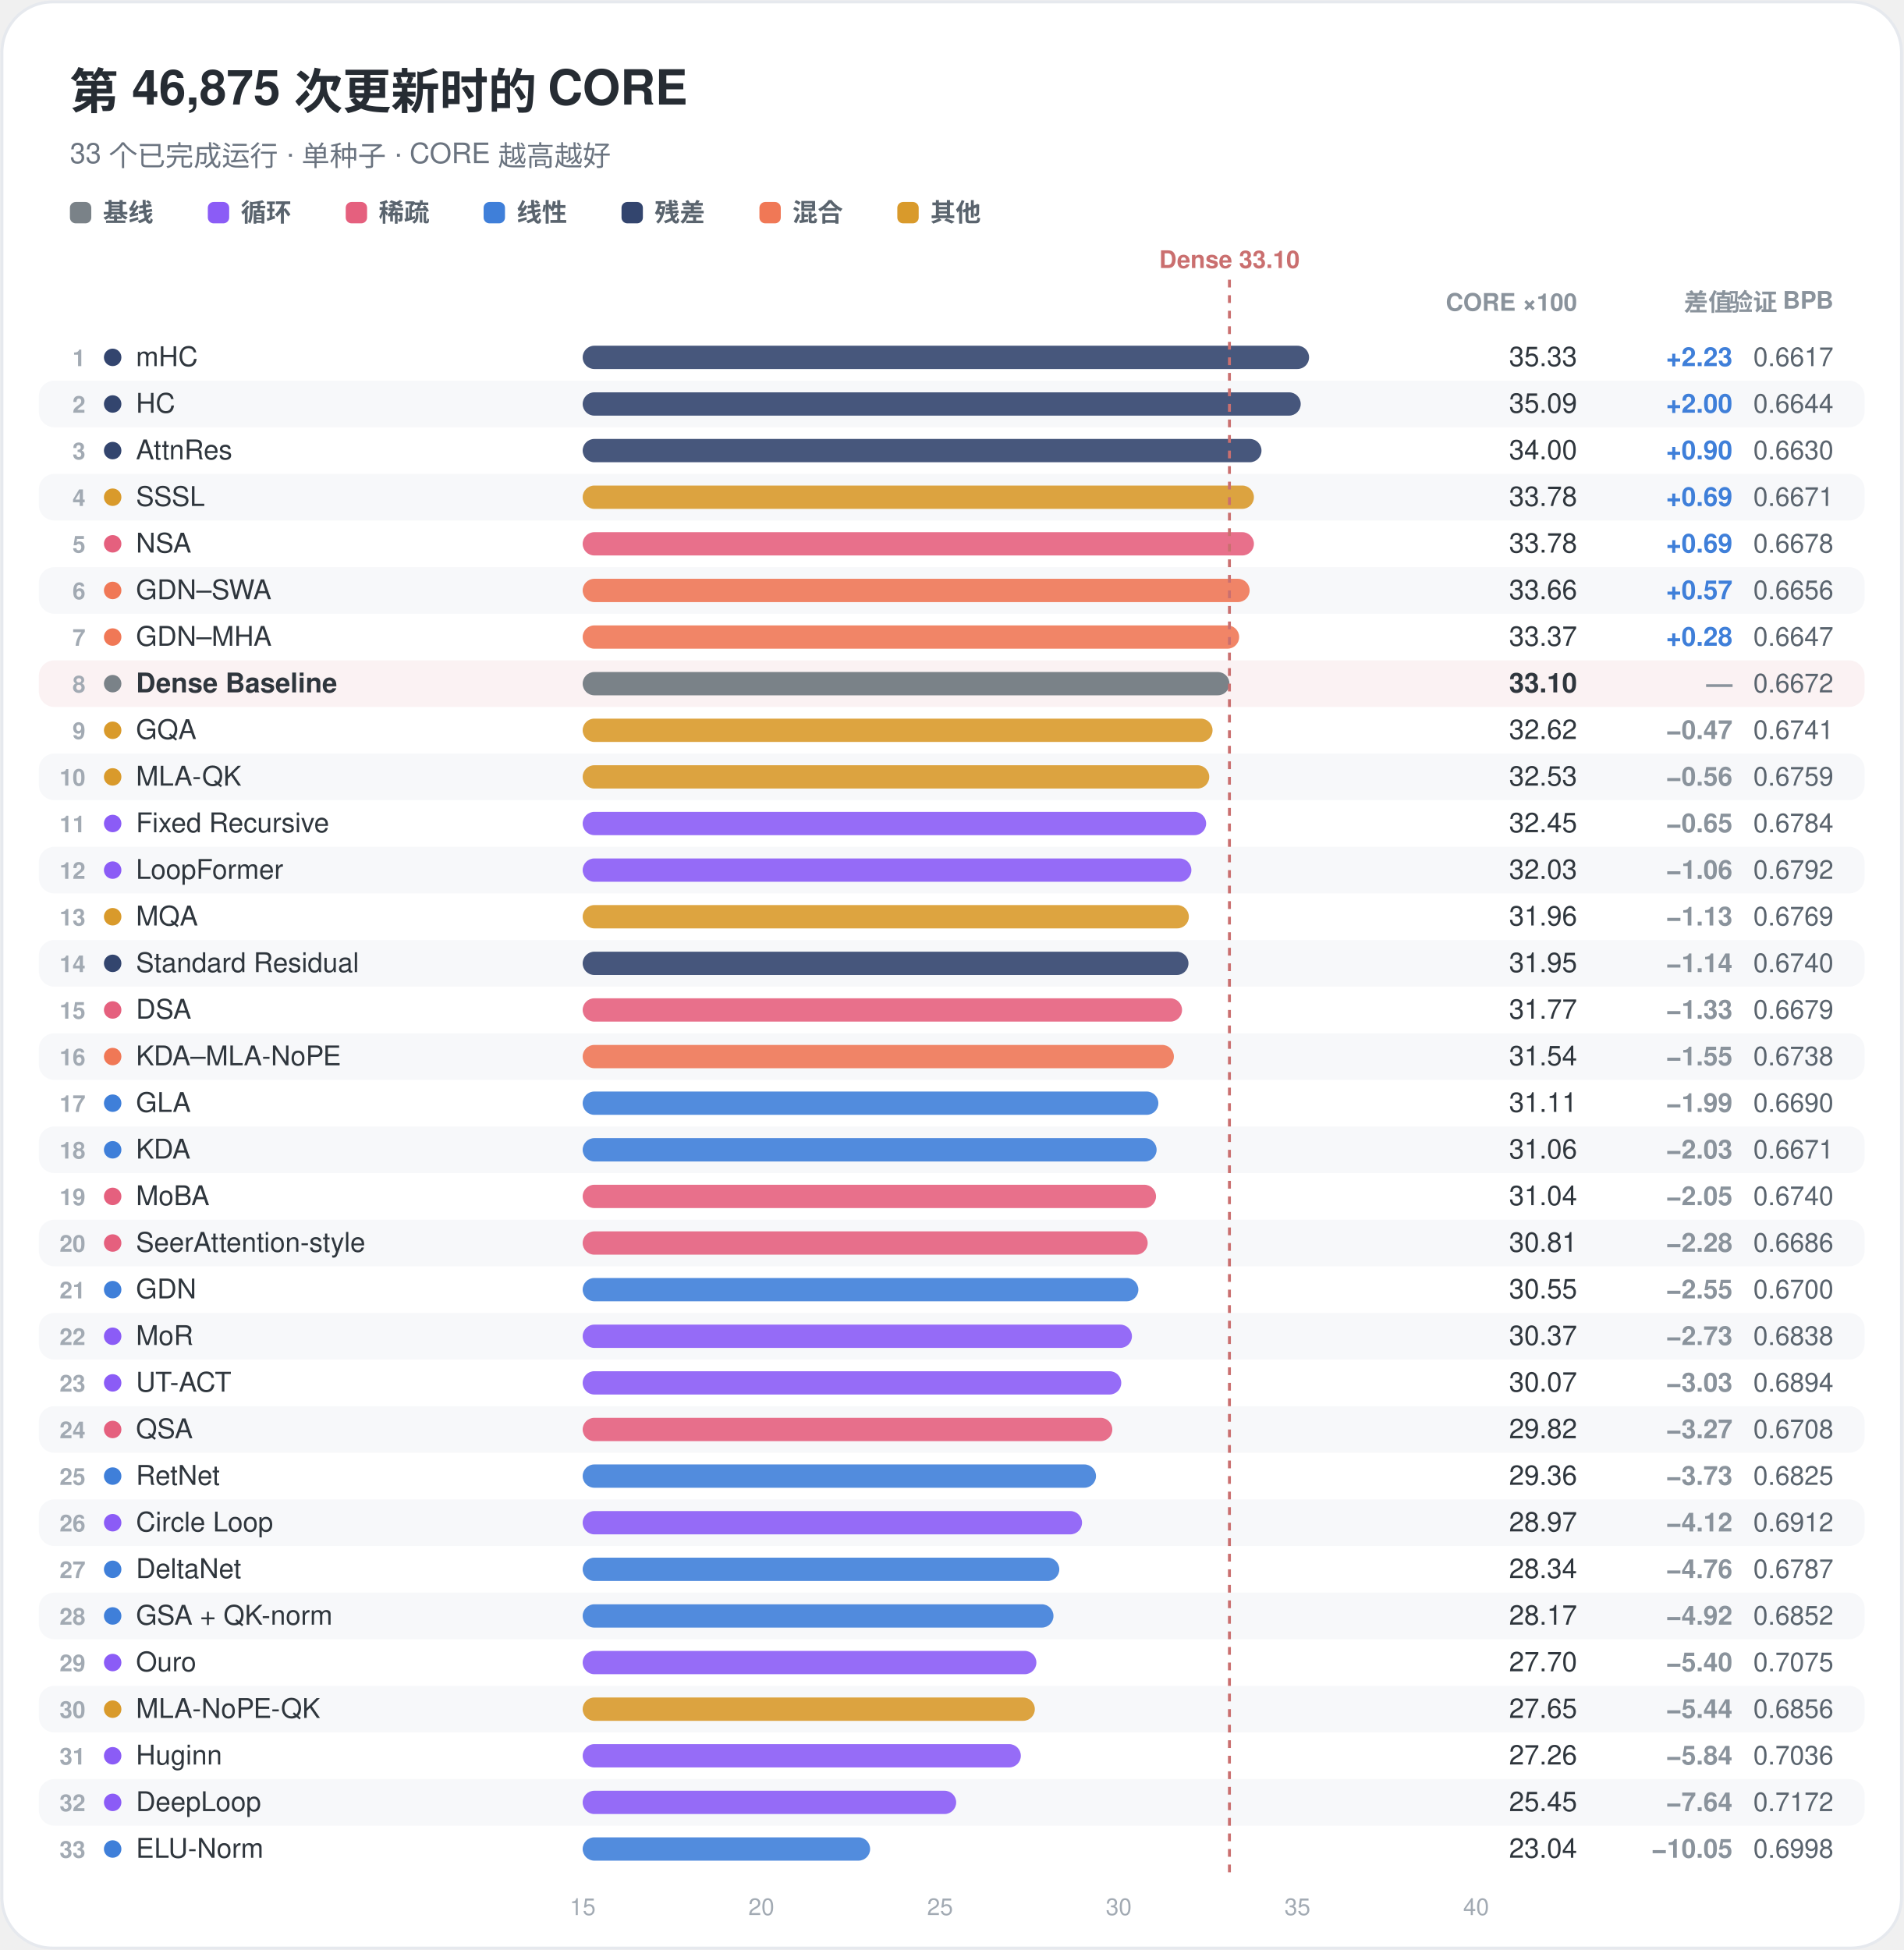
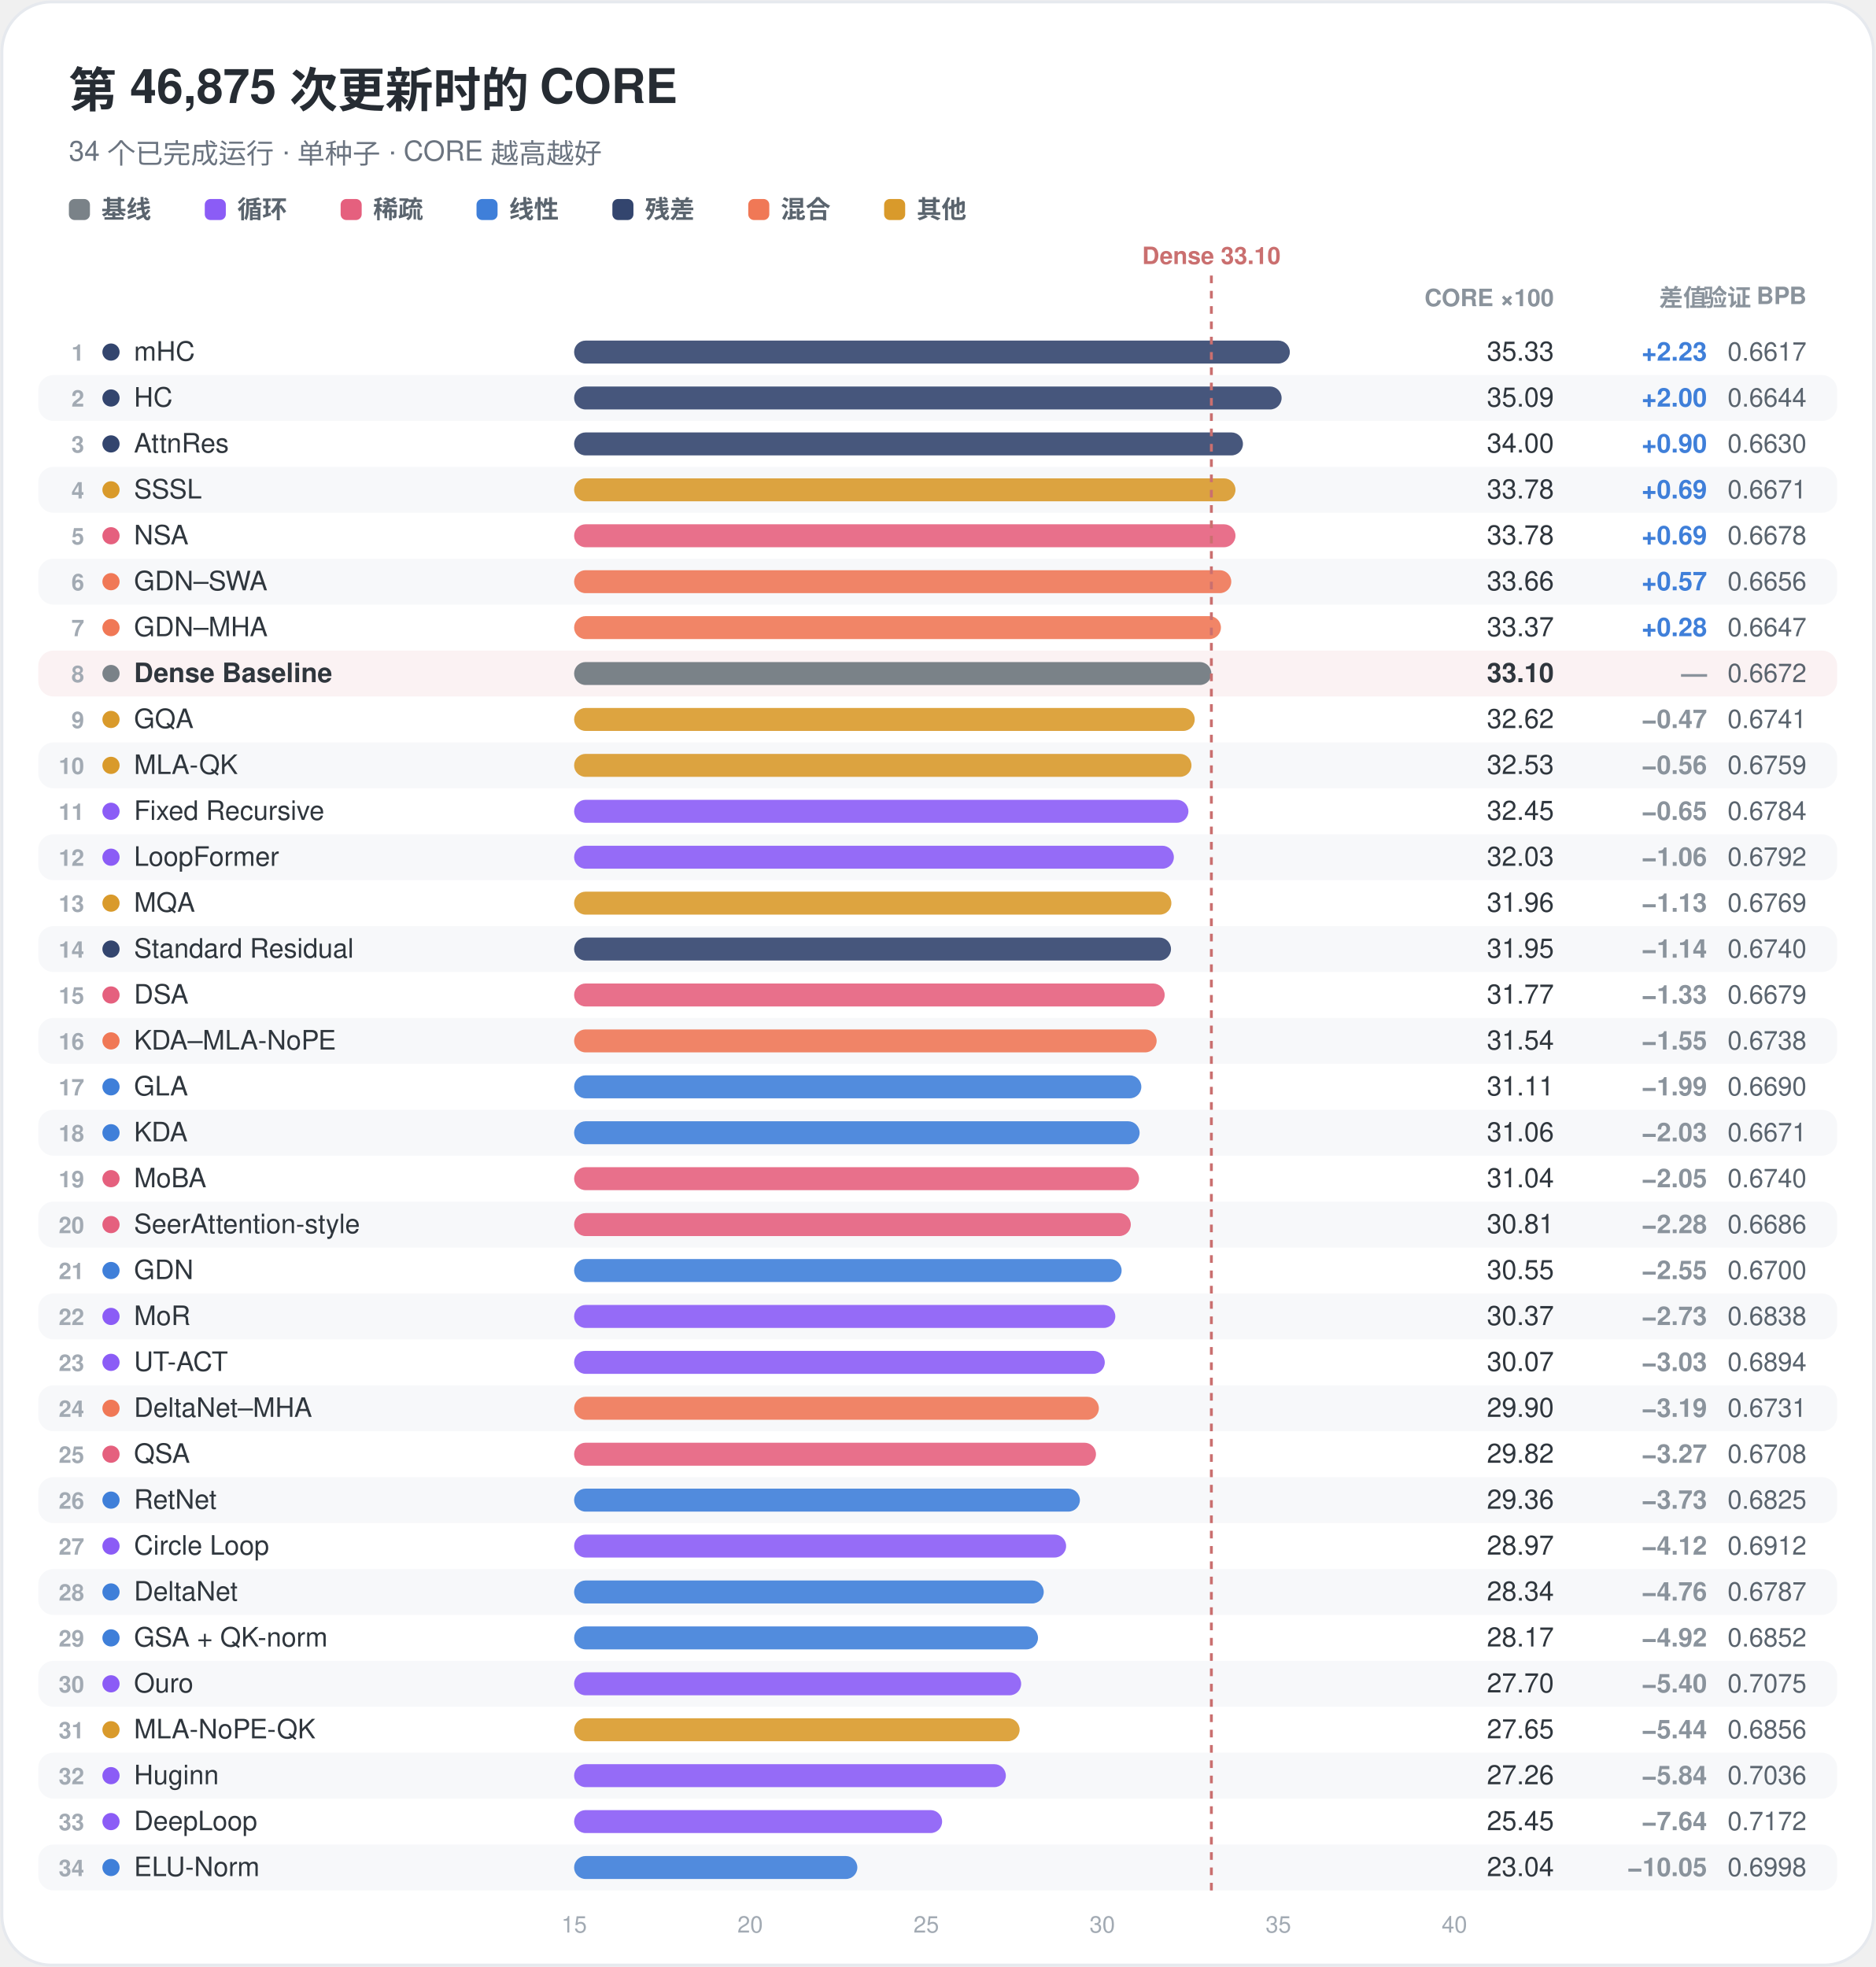
- <svg xmlns="http://www.w3.org/2000/svg" width="980" height="1004" viewBox="0 0 980 1004" font-family="'Avenir Next','Segoe UI',-apple-system,Helvetica,Arial,'PingFang SC','Microsoft YaHei',sans-serif">
-   <rect x="1" y="1" width="978" height="1002" rx="26" fill="#FFFFFF" stroke="#E6E9EE" stroke-width="1.5" />
+ <svg xmlns="http://www.w3.org/2000/svg" width="980" height="1028" viewBox="0 0 980 1028" font-family="'Avenir Next','Segoe UI',-apple-system,Helvetica,Arial,'PingFang SC','Microsoft YaHei',sans-serif">
+   <rect x="1" y="1" width="978" height="1026" rx="26" fill="#FFFFFF" stroke="#E6E9EE" stroke-width="1.5" />
  <text x="36" y="56" font-size="25" font-weight="700" fill="#262C33">第 46,875 次更新时的 CORE</text>
-   <text x="36" y="84" font-size="14.5" fill="#6B7480">33 个已完成运行 · 单种子 · CORE 越高越好</text>
+   <text x="36" y="84" font-size="14.5" fill="#6B7480">34 个已完成运行 · 单种子 · CORE 越高越好</text>
  <rect x="36" y="104" width="11" height="11" rx="3" fill="#7A8288" />
  <text x="53" y="114" font-size="13" font-weight="600" fill="#5A646E">基线</text>
  <rect x="107" y="104" width="11" height="11" rx="3" fill="#8B5CF6" />
  <text x="124" y="114" font-size="13" font-weight="600" fill="#5A646E">循环</text>
  <rect x="178" y="104" width="11" height="11" rx="3" fill="#E5607E" />
  <text x="195" y="114" font-size="13" font-weight="600" fill="#5A646E">稀疏</text>
  <rect x="249" y="104" width="11" height="11" rx="3" fill="#3F7FD9" />
  <text x="266" y="114" font-size="13" font-weight="600" fill="#5A646E">线性</text>
  <rect x="320" y="104" width="11" height="11" rx="3" fill="#33456E" />
  <text x="337" y="114" font-size="13" font-weight="600" fill="#5A646E">残差</text>
  <rect x="391" y="104" width="11" height="11" rx="3" fill="#F07856" />
  <text x="408" y="114" font-size="13" font-weight="600" fill="#5A646E">混合</text>
  <rect x="462" y="104" width="11" height="11" rx="3" fill="#D99A2B" />
  <text x="479" y="114" font-size="13" font-weight="600" fill="#5A646E">其他</text>
  <text x="812" y="160" font-size="12.5" font-weight="700" fill="#8A939C" text-anchor="end">CORE ×100</text>
  <text x="892" y="160" font-size="12.5" font-weight="700" fill="#8A939C" text-anchor="end">差值</text>
  <text x="944" y="160" font-size="12.5" font-weight="700" fill="#8A939C" text-anchor="end">验证 BPB</text>
  <text x="44" y="188.5" font-size="12" font-weight="600" fill="#A2AAB3" text-anchor="end">1</text>
  <circle cx="58" cy="184" r="4.5" fill="#33456E" />
  <text x="70" y="188.5" font-size="14" font-weight="500" fill="#2F363D">mHC</text>
  <rect x="300" y="178" width="374.0" height="12" rx="6" fill="#33456E" opacity="0.9" />
  <text x="812" y="188.5" font-size="14" font-weight="500" fill="#2F363D" text-anchor="end">35.33</text>
  <text x="892" y="188.5" font-size="13.5" font-weight="700" fill="#3F7FD9" text-anchor="end">+2.23</text>
  <text x="944" y="188.5" font-size="13.5" fill="#5A646E" text-anchor="end">0.6617</text>
  <rect x="20" y="196" width="940" height="24" rx="8" fill="#F7F8FA" />
  <text x="44" y="212.5" font-size="12" font-weight="600" fill="#A2AAB3" text-anchor="end">2</text>
  <circle cx="58" cy="208" r="4.5" fill="#33456E" />
  <text x="70" y="212.5" font-size="14" font-weight="500" fill="#2F363D">HC</text>
  <rect x="300" y="202" width="369.7" height="12" rx="6" fill="#33456E" opacity="0.9" />
  <text x="812" y="212.5" font-size="14" font-weight="500" fill="#2F363D" text-anchor="end">35.09</text>
  <text x="892" y="212.5" font-size="13.5" font-weight="700" fill="#3F7FD9" text-anchor="end">+2.00</text>
  <text x="944" y="212.5" font-size="13.5" fill="#5A646E" text-anchor="end">0.6644</text>
  <text x="44" y="236.5" font-size="12" font-weight="600" fill="#A2AAB3" text-anchor="end">3</text>
  <circle cx="58" cy="232" r="4.5" fill="#33456E" />
  <text x="70" y="236.5" font-size="14" font-weight="500" fill="#2F363D">AttnRes</text>
  <rect x="300" y="226" width="349.5" height="12" rx="6" fill="#33456E" opacity="0.9" />
  <text x="812" y="236.5" font-size="14" font-weight="500" fill="#2F363D" text-anchor="end">34.00</text>
  <text x="892" y="236.5" font-size="13.5" font-weight="700" fill="#3F7FD9" text-anchor="end">+0.90</text>
  <text x="944" y="236.5" font-size="13.5" fill="#5A646E" text-anchor="end">0.6630</text>
  <rect x="20" y="244" width="940" height="24" rx="8" fill="#F7F8FA" />
  <text x="44" y="260.5" font-size="12" font-weight="600" fill="#A2AAB3" text-anchor="end">4</text>
  <circle cx="58" cy="256" r="4.5" fill="#D99A2B" />
  <text x="70" y="260.5" font-size="14" font-weight="500" fill="#2F363D">SSSL</text>
  <rect x="300" y="250" width="345.6" height="12" rx="6" fill="#D99A2B" opacity="0.9" />
  <text x="812" y="260.5" font-size="14" font-weight="500" fill="#2F363D" text-anchor="end">33.78</text>
  <text x="892" y="260.5" font-size="13.5" font-weight="700" fill="#3F7FD9" text-anchor="end">+0.69</text>
  <text x="944" y="260.5" font-size="13.5" fill="#5A646E" text-anchor="end">0.6671</text>
  <text x="44" y="284.5" font-size="12" font-weight="600" fill="#A2AAB3" text-anchor="end">5</text>
  <circle cx="58" cy="280" r="4.5" fill="#E5607E" />
  <text x="70" y="284.5" font-size="14" font-weight="500" fill="#2F363D">NSA</text>
  <rect x="300" y="274" width="345.6" height="12" rx="6" fill="#E5607E" opacity="0.9" />
  <text x="812" y="284.5" font-size="14" font-weight="500" fill="#2F363D" text-anchor="end">33.78</text>
  <text x="892" y="284.5" font-size="13.5" font-weight="700" fill="#3F7FD9" text-anchor="end">+0.69</text>
  <text x="944" y="284.5" font-size="13.5" fill="#5A646E" text-anchor="end">0.6678</text>
  <rect x="20" y="292" width="940" height="24" rx="8" fill="#F7F8FA" />
  <text x="44" y="308.5" font-size="12" font-weight="600" fill="#A2AAB3" text-anchor="end">6</text>
  <circle cx="58" cy="304" r="4.5" fill="#F07856" />
  <text x="70" y="308.5" font-size="14" font-weight="500" fill="#2F363D">GDN–SWA</text>
  <rect x="300" y="298" width="343.4" height="12" rx="6" fill="#F07856" opacity="0.9" />
  <text x="812" y="308.5" font-size="14" font-weight="500" fill="#2F363D" text-anchor="end">33.66</text>
  <text x="892" y="308.5" font-size="13.5" font-weight="700" fill="#3F7FD9" text-anchor="end">+0.57</text>
  <text x="944" y="308.5" font-size="13.5" fill="#5A646E" text-anchor="end">0.6656</text>
  <text x="44" y="332.5" font-size="12" font-weight="600" fill="#A2AAB3" text-anchor="end">7</text>
  <circle cx="58" cy="328" r="4.5" fill="#F07856" />
  <text x="70" y="332.5" font-size="14" font-weight="500" fill="#2F363D">GDN–MHA</text>
  <rect x="300" y="322" width="338.0" height="12" rx="6" fill="#F07856" opacity="0.9" />
  <text x="812" y="332.5" font-size="14" font-weight="500" fill="#2F363D" text-anchor="end">33.37</text>
  <text x="892" y="332.5" font-size="13.5" font-weight="700" fill="#3F7FD9" text-anchor="end">+0.28</text>
  <text x="944" y="332.5" font-size="13.5" fill="#5A646E" text-anchor="end">0.6647</text>
  <rect x="20" y="340" width="940" height="24" rx="8" fill="#FBF2F3" />
  <text x="44" y="356.5" font-size="12" font-weight="600" fill="#A2AAB3" text-anchor="end">8</text>
  <circle cx="58" cy="352" r="4.5" fill="#7A8288" />
  <text x="70" y="356.5" font-size="14" font-weight="700" fill="#2F363D">Dense Baseline</text>
  <rect x="300" y="346" width="333.0" height="12" rx="6" fill="#7A8288" opacity="1" />
  <text x="812" y="356.5" font-size="14" font-weight="700" fill="#2F363D" text-anchor="end">33.10</text>
  <text x="892" y="356.5" font-size="13.5" font-weight="700" fill="#8A939C" text-anchor="end">—</text>
  <text x="944" y="356.5" font-size="13.5" fill="#5A646E" text-anchor="end">0.6672</text>
  <text x="44" y="380.5" font-size="12" font-weight="600" fill="#A2AAB3" text-anchor="end">9</text>
  <circle cx="58" cy="376" r="4.5" fill="#D99A2B" />
  <text x="70" y="380.5" font-size="14" font-weight="500" fill="#2F363D">GQA</text>
  <rect x="300" y="370" width="324.3" height="12" rx="6" fill="#D99A2B" opacity="0.9" />
  <text x="812" y="380.5" font-size="14" font-weight="500" fill="#2F363D" text-anchor="end">32.62</text>
  <text x="892" y="380.5" font-size="13.5" font-weight="700" fill="#8A939C" text-anchor="end">−0.47</text>
  <text x="944" y="380.5" font-size="13.5" fill="#5A646E" text-anchor="end">0.6741</text>
  <rect x="20" y="388" width="940" height="24" rx="8" fill="#F7F8FA" />
  <text x="44" y="404.5" font-size="12" font-weight="600" fill="#A2AAB3" text-anchor="end">10</text>
  <circle cx="58" cy="400" r="4.5" fill="#D99A2B" />
  <text x="70" y="404.5" font-size="14" font-weight="500" fill="#2F363D">MLA-QK</text>
  <rect x="300" y="394" width="322.6" height="12" rx="6" fill="#D99A2B" opacity="0.9" />
  <text x="812" y="404.5" font-size="14" font-weight="500" fill="#2F363D" text-anchor="end">32.53</text>
  <text x="892" y="404.5" font-size="13.5" font-weight="700" fill="#8A939C" text-anchor="end">−0.56</text>
  <text x="944" y="404.5" font-size="13.5" fill="#5A646E" text-anchor="end">0.6759</text>
  <text x="44" y="428.5" font-size="12" font-weight="600" fill="#A2AAB3" text-anchor="end">11</text>
  <circle cx="58" cy="424" r="4.5" fill="#8B5CF6" />
  <text x="70" y="428.5" font-size="14" font-weight="500" fill="#2F363D">Fixed Recursive</text>
  <rect x="300" y="418" width="321.0" height="12" rx="6" fill="#8B5CF6" opacity="0.9" />
  <text x="812" y="428.5" font-size="14" font-weight="500" fill="#2F363D" text-anchor="end">32.45</text>
  <text x="892" y="428.5" font-size="13.5" font-weight="700" fill="#8A939C" text-anchor="end">−0.65</text>
  <text x="944" y="428.5" font-size="13.5" fill="#5A646E" text-anchor="end">0.6784</text>
  <rect x="20" y="436" width="940" height="24" rx="8" fill="#F7F8FA" />
  <text x="44" y="452.5" font-size="12" font-weight="600" fill="#A2AAB3" text-anchor="end">12</text>
  <circle cx="58" cy="448" r="4.5" fill="#8B5CF6" />
  <text x="70" y="452.5" font-size="14" font-weight="500" fill="#2F363D">LoopFormer</text>
  <rect x="300" y="442" width="313.4" height="12" rx="6" fill="#8B5CF6" opacity="0.9" />
  <text x="812" y="452.5" font-size="14" font-weight="500" fill="#2F363D" text-anchor="end">32.03</text>
  <text x="892" y="452.5" font-size="13.5" font-weight="700" fill="#8A939C" text-anchor="end">−1.06</text>
  <text x="944" y="452.5" font-size="13.5" fill="#5A646E" text-anchor="end">0.6792</text>
  <text x="44" y="476.5" font-size="12" font-weight="600" fill="#A2AAB3" text-anchor="end">13</text>
  <circle cx="58" cy="472" r="4.5" fill="#D99A2B" />
  <text x="70" y="476.5" font-size="14" font-weight="500" fill="#2F363D">MQA</text>
  <rect x="300" y="466" width="312.1" height="12" rx="6" fill="#D99A2B" opacity="0.9" />
  <text x="812" y="476.5" font-size="14" font-weight="500" fill="#2F363D" text-anchor="end">31.96</text>
  <text x="892" y="476.5" font-size="13.5" font-weight="700" fill="#8A939C" text-anchor="end">−1.13</text>
  <text x="944" y="476.5" font-size="13.5" fill="#5A646E" text-anchor="end">0.6769</text>
  <rect x="20" y="484" width="940" height="24" rx="8" fill="#F7F8FA" />
  <text x="44" y="500.5" font-size="12" font-weight="600" fill="#A2AAB3" text-anchor="end">14</text>
  <circle cx="58" cy="496" r="4.5" fill="#33456E" />
  <text x="70" y="500.5" font-size="14" font-weight="500" fill="#2F363D">Standard Residual</text>
  <rect x="300" y="490" width="311.9" height="12" rx="6" fill="#33456E" opacity="0.9" />
  <text x="812" y="500.5" font-size="14" font-weight="500" fill="#2F363D" text-anchor="end">31.95</text>
  <text x="892" y="500.5" font-size="13.5" font-weight="700" fill="#8A939C" text-anchor="end">−1.14</text>
  <text x="944" y="500.5" font-size="13.5" fill="#5A646E" text-anchor="end">0.6740</text>
  <text x="44" y="524.5" font-size="12" font-weight="600" fill="#A2AAB3" text-anchor="end">15</text>
  <circle cx="58" cy="520" r="4.5" fill="#E5607E" />
  <text x="70" y="524.5" font-size="14" font-weight="500" fill="#2F363D">DSA</text>
  <rect x="300" y="514" width="308.6" height="12" rx="6" fill="#E5607E" opacity="0.9" />
  <text x="812" y="524.5" font-size="14" font-weight="500" fill="#2F363D" text-anchor="end">31.77</text>
  <text x="892" y="524.5" font-size="13.5" font-weight="700" fill="#8A939C" text-anchor="end">−1.33</text>
  <text x="944" y="524.5" font-size="13.5" fill="#5A646E" text-anchor="end">0.6679</text>
  <rect x="20" y="532" width="940" height="24" rx="8" fill="#F7F8FA" />
  <text x="44" y="548.5" font-size="12" font-weight="600" fill="#A2AAB3" text-anchor="end">16</text>
  <circle cx="58" cy="544" r="4.5" fill="#F07856" />
  <text x="70" y="548.5" font-size="14" font-weight="500" fill="#2F363D">KDA–MLA-NoPE</text>
  <rect x="300" y="538" width="304.4" height="12" rx="6" fill="#F07856" opacity="0.9" />
  <text x="812" y="548.5" font-size="14" font-weight="500" fill="#2F363D" text-anchor="end">31.54</text>
  <text x="892" y="548.5" font-size="13.5" font-weight="700" fill="#8A939C" text-anchor="end">−1.55</text>
  <text x="944" y="548.5" font-size="13.5" fill="#5A646E" text-anchor="end">0.6738</text>
  <text x="44" y="572.5" font-size="12" font-weight="600" fill="#A2AAB3" text-anchor="end">17</text>
  <circle cx="58" cy="568" r="4.5" fill="#3F7FD9" />
  <text x="70" y="572.5" font-size="14" font-weight="500" fill="#2F363D">GLA</text>
  <rect x="300" y="562" width="296.4" height="12" rx="6" fill="#3F7FD9" opacity="0.9" />
  <text x="812" y="572.5" font-size="14" font-weight="500" fill="#2F363D" text-anchor="end">31.11</text>
  <text x="892" y="572.5" font-size="13.5" font-weight="700" fill="#8A939C" text-anchor="end">−1.99</text>
  <text x="944" y="572.5" font-size="13.5" fill="#5A646E" text-anchor="end">0.6690</text>
  <rect x="20" y="580" width="940" height="24" rx="8" fill="#F7F8FA" />
  <text x="44" y="596.5" font-size="12" font-weight="600" fill="#A2AAB3" text-anchor="end">18</text>
  <circle cx="58" cy="592" r="4.5" fill="#3F7FD9" />
  <text x="70" y="596.5" font-size="14" font-weight="500" fill="#2F363D">KDA</text>
  <rect x="300" y="586" width="295.5" height="12" rx="6" fill="#3F7FD9" opacity="0.9" />
  <text x="812" y="596.5" font-size="14" font-weight="500" fill="#2F363D" text-anchor="end">31.06</text>
  <text x="892" y="596.5" font-size="13.5" font-weight="700" fill="#8A939C" text-anchor="end">−2.03</text>
  <text x="944" y="596.5" font-size="13.5" fill="#5A646E" text-anchor="end">0.6671</text>
  <text x="44" y="620.5" font-size="12" font-weight="600" fill="#A2AAB3" text-anchor="end">19</text>
  <circle cx="58" cy="616" r="4.5" fill="#E5607E" />
  <text x="70" y="620.5" font-size="14" font-weight="500" fill="#2F363D">MoBA</text>
  <rect x="300" y="610" width="295.2" height="12" rx="6" fill="#E5607E" opacity="0.9" />
  <text x="812" y="620.5" font-size="14" font-weight="500" fill="#2F363D" text-anchor="end">31.04</text>
  <text x="892" y="620.5" font-size="13.5" font-weight="700" fill="#8A939C" text-anchor="end">−2.05</text>
  <text x="944" y="620.5" font-size="13.5" fill="#5A646E" text-anchor="end">0.6740</text>
  <rect x="20" y="628" width="940" height="24" rx="8" fill="#F7F8FA" />
  <text x="44" y="644.5" font-size="12" font-weight="600" fill="#A2AAB3" text-anchor="end">20</text>
  <circle cx="58" cy="640" r="4.5" fill="#E5607E" />
  <text x="70" y="644.5" font-size="14" font-weight="500" fill="#2F363D">SeerAttention-style</text>
  <rect x="300" y="634" width="290.9" height="12" rx="6" fill="#E5607E" opacity="0.9" />
  <text x="812" y="644.5" font-size="14" font-weight="500" fill="#2F363D" text-anchor="end">30.81</text>
  <text x="892" y="644.5" font-size="13.5" font-weight="700" fill="#8A939C" text-anchor="end">−2.28</text>
  <text x="944" y="644.5" font-size="13.5" fill="#5A646E" text-anchor="end">0.6686</text>
  <text x="44" y="668.5" font-size="12" font-weight="600" fill="#A2AAB3" text-anchor="end">21</text>
  <circle cx="58" cy="664" r="4.5" fill="#3F7FD9" />
  <text x="70" y="668.5" font-size="14" font-weight="500" fill="#2F363D">GDN</text>
  <rect x="300" y="658" width="286.1" height="12" rx="6" fill="#3F7FD9" opacity="0.9" />
  <text x="812" y="668.5" font-size="14" font-weight="500" fill="#2F363D" text-anchor="end">30.55</text>
  <text x="892" y="668.5" font-size="13.5" font-weight="700" fill="#8A939C" text-anchor="end">−2.55</text>
  <text x="944" y="668.5" font-size="13.5" fill="#5A646E" text-anchor="end">0.6700</text>
  <rect x="20" y="676" width="940" height="24" rx="8" fill="#F7F8FA" />
  <text x="44" y="692.5" font-size="12" font-weight="600" fill="#A2AAB3" text-anchor="end">22</text>
  <circle cx="58" cy="688" r="4.5" fill="#8B5CF6" />
  <text x="70" y="692.5" font-size="14" font-weight="500" fill="#2F363D">MoR</text>
  <rect x="300" y="682" width="282.8" height="12" rx="6" fill="#8B5CF6" opacity="0.9" />
  <text x="812" y="692.5" font-size="14" font-weight="500" fill="#2F363D" text-anchor="end">30.37</text>
  <text x="892" y="692.5" font-size="13.5" font-weight="700" fill="#8A939C" text-anchor="end">−2.73</text>
  <text x="944" y="692.5" font-size="13.5" fill="#5A646E" text-anchor="end">0.6838</text>
  <text x="44" y="716.5" font-size="12" font-weight="600" fill="#A2AAB3" text-anchor="end">23</text>
  <circle cx="58" cy="712" r="4.5" fill="#8B5CF6" />
  <text x="70" y="716.5" font-size="14" font-weight="500" fill="#2F363D">UT-ACT</text>
  <rect x="300" y="706" width="277.3" height="12" rx="6" fill="#8B5CF6" opacity="0.9" />
  <text x="812" y="716.5" font-size="14" font-weight="500" fill="#2F363D" text-anchor="end">30.07</text>
  <text x="892" y="716.5" font-size="13.5" font-weight="700" fill="#8A939C" text-anchor="end">−3.03</text>
  <text x="944" y="716.5" font-size="13.5" fill="#5A646E" text-anchor="end">0.6894</text>
  <rect x="20" y="724" width="940" height="24" rx="8" fill="#F7F8FA" />
  <text x="44" y="740.5" font-size="12" font-weight="600" fill="#A2AAB3" text-anchor="end">24</text>
-   <circle cx="58" cy="736" r="4.5" fill="#E5607E" />
-   <text x="70" y="740.5" font-size="14" font-weight="500" fill="#2F363D">QSA</text>
-   <rect x="300" y="730" width="272.7" height="12" rx="6" fill="#E5607E" opacity="0.9" />
-   <text x="812" y="740.5" font-size="14" font-weight="500" fill="#2F363D" text-anchor="end">29.82</text>
-   <text x="892" y="740.5" font-size="13.5" font-weight="700" fill="#8A939C" text-anchor="end">−3.27</text>
-   <text x="944" y="740.5" font-size="13.5" fill="#5A646E" text-anchor="end">0.6708</text>
+   <circle cx="58" cy="736" r="4.5" fill="#F07856" />
+   <text x="70" y="740.5" font-size="14" font-weight="500" fill="#2F363D">DeltaNet–MHA</text>
+   <rect x="300" y="730" width="274.2" height="12" rx="6" fill="#F07856" opacity="0.9" />
+   <text x="812" y="740.5" font-size="14" font-weight="500" fill="#2F363D" text-anchor="end">29.90</text>
+   <text x="892" y="740.5" font-size="13.5" font-weight="700" fill="#8A939C" text-anchor="end">−3.19</text>
+   <text x="944" y="740.5" font-size="13.5" fill="#5A646E" text-anchor="end">0.6731</text>
  <text x="44" y="764.5" font-size="12" font-weight="600" fill="#A2AAB3" text-anchor="end">25</text>
-   <circle cx="58" cy="760" r="4.5" fill="#3F7FD9" />
-   <text x="70" y="764.5" font-size="14" font-weight="500" fill="#2F363D">RetNet</text>
-   <rect x="300" y="754" width="264.3" height="12" rx="6" fill="#3F7FD9" opacity="0.9" />
-   <text x="812" y="764.5" font-size="14" font-weight="500" fill="#2F363D" text-anchor="end">29.36</text>
-   <text x="892" y="764.5" font-size="13.5" font-weight="700" fill="#8A939C" text-anchor="end">−3.73</text>
-   <text x="944" y="764.5" font-size="13.5" fill="#5A646E" text-anchor="end">0.6825</text>
+   <circle cx="58" cy="760" r="4.5" fill="#E5607E" />
+   <text x="70" y="764.5" font-size="14" font-weight="500" fill="#2F363D">QSA</text>
+   <rect x="300" y="754" width="272.7" height="12" rx="6" fill="#E5607E" opacity="0.9" />
+   <text x="812" y="764.5" font-size="14" font-weight="500" fill="#2F363D" text-anchor="end">29.82</text>
+   <text x="892" y="764.5" font-size="13.5" font-weight="700" fill="#8A939C" text-anchor="end">−3.27</text>
+   <text x="944" y="764.5" font-size="13.5" fill="#5A646E" text-anchor="end">0.6708</text>
  <rect x="20" y="772" width="940" height="24" rx="8" fill="#F7F8FA" />
  <text x="44" y="788.5" font-size="12" font-weight="600" fill="#A2AAB3" text-anchor="end">26</text>
-   <circle cx="58" cy="784" r="4.5" fill="#8B5CF6" />
-   <text x="70" y="788.5" font-size="14" font-weight="500" fill="#2F363D">Circle Loop</text>
-   <rect x="300" y="778" width="257.1" height="12" rx="6" fill="#8B5CF6" opacity="0.9" />
-   <text x="812" y="788.5" font-size="14" font-weight="500" fill="#2F363D" text-anchor="end">28.97</text>
-   <text x="892" y="788.5" font-size="13.5" font-weight="700" fill="#8A939C" text-anchor="end">−4.12</text>
-   <text x="944" y="788.5" font-size="13.5" fill="#5A646E" text-anchor="end">0.6912</text>
+   <circle cx="58" cy="784" r="4.5" fill="#3F7FD9" />
+   <text x="70" y="788.5" font-size="14" font-weight="500" fill="#2F363D">RetNet</text>
+   <rect x="300" y="778" width="264.3" height="12" rx="6" fill="#3F7FD9" opacity="0.9" />
+   <text x="812" y="788.5" font-size="14" font-weight="500" fill="#2F363D" text-anchor="end">29.36</text>
+   <text x="892" y="788.5" font-size="13.5" font-weight="700" fill="#8A939C" text-anchor="end">−3.73</text>
+   <text x="944" y="788.5" font-size="13.5" fill="#5A646E" text-anchor="end">0.6825</text>
  <text x="44" y="812.5" font-size="12" font-weight="600" fill="#A2AAB3" text-anchor="end">27</text>
-   <circle cx="58" cy="808" r="4.5" fill="#3F7FD9" />
-   <text x="70" y="812.5" font-size="14" font-weight="500" fill="#2F363D">DeltaNet</text>
-   <rect x="300" y="802" width="245.4" height="12" rx="6" fill="#3F7FD9" opacity="0.9" />
-   <text x="812" y="812.5" font-size="14" font-weight="500" fill="#2F363D" text-anchor="end">28.34</text>
-   <text x="892" y="812.5" font-size="13.5" font-weight="700" fill="#8A939C" text-anchor="end">−4.76</text>
-   <text x="944" y="812.5" font-size="13.5" fill="#5A646E" text-anchor="end">0.6787</text>
+   <circle cx="58" cy="808" r="4.5" fill="#8B5CF6" />
+   <text x="70" y="812.5" font-size="14" font-weight="500" fill="#2F363D">Circle Loop</text>
+   <rect x="300" y="802" width="257.1" height="12" rx="6" fill="#8B5CF6" opacity="0.9" />
+   <text x="812" y="812.5" font-size="14" font-weight="500" fill="#2F363D" text-anchor="end">28.97</text>
+   <text x="892" y="812.5" font-size="13.5" font-weight="700" fill="#8A939C" text-anchor="end">−4.12</text>
+   <text x="944" y="812.5" font-size="13.5" fill="#5A646E" text-anchor="end">0.6912</text>
  <rect x="20" y="820" width="940" height="24" rx="8" fill="#F7F8FA" />
  <text x="44" y="836.5" font-size="12" font-weight="600" fill="#A2AAB3" text-anchor="end">28</text>
  <circle cx="58" cy="832" r="4.5" fill="#3F7FD9" />
-   <text x="70" y="836.5" font-size="14" font-weight="500" fill="#2F363D">GSA + QK-norm</text>
-   <rect x="300" y="826" width="242.4" height="12" rx="6" fill="#3F7FD9" opacity="0.9" />
-   <text x="812" y="836.5" font-size="14" font-weight="500" fill="#2F363D" text-anchor="end">28.17</text>
-   <text x="892" y="836.5" font-size="13.5" font-weight="700" fill="#8A939C" text-anchor="end">−4.92</text>
-   <text x="944" y="836.5" font-size="13.5" fill="#5A646E" text-anchor="end">0.6852</text>
+   <text x="70" y="836.5" font-size="14" font-weight="500" fill="#2F363D">DeltaNet</text>
+   <rect x="300" y="826" width="245.4" height="12" rx="6" fill="#3F7FD9" opacity="0.9" />
+   <text x="812" y="836.5" font-size="14" font-weight="500" fill="#2F363D" text-anchor="end">28.34</text>
+   <text x="892" y="836.5" font-size="13.5" font-weight="700" fill="#8A939C" text-anchor="end">−4.76</text>
+   <text x="944" y="836.5" font-size="13.5" fill="#5A646E" text-anchor="end">0.6787</text>
  <text x="44" y="860.5" font-size="12" font-weight="600" fill="#A2AAB3" text-anchor="end">29</text>
-   <circle cx="58" cy="856" r="4.5" fill="#8B5CF6" />
-   <text x="70" y="860.5" font-size="14" font-weight="500" fill="#2F363D">Ouro</text>
-   <rect x="300" y="850" width="233.6" height="12" rx="6" fill="#8B5CF6" opacity="0.9" />
-   <text x="812" y="860.5" font-size="14" font-weight="500" fill="#2F363D" text-anchor="end">27.70</text>
-   <text x="892" y="860.5" font-size="13.5" font-weight="700" fill="#8A939C" text-anchor="end">−5.40</text>
-   <text x="944" y="860.5" font-size="13.5" fill="#5A646E" text-anchor="end">0.7075</text>
+   <circle cx="58" cy="856" r="4.5" fill="#3F7FD9" />
+   <text x="70" y="860.5" font-size="14" font-weight="500" fill="#2F363D">GSA + QK-norm</text>
+   <rect x="300" y="850" width="242.4" height="12" rx="6" fill="#3F7FD9" opacity="0.9" />
+   <text x="812" y="860.5" font-size="14" font-weight="500" fill="#2F363D" text-anchor="end">28.17</text>
+   <text x="892" y="860.5" font-size="13.5" font-weight="700" fill="#8A939C" text-anchor="end">−4.92</text>
+   <text x="944" y="860.5" font-size="13.5" fill="#5A646E" text-anchor="end">0.6852</text>
  <rect x="20" y="868" width="940" height="24" rx="8" fill="#F7F8FA" />
  <text x="44" y="884.5" font-size="12" font-weight="600" fill="#A2AAB3" text-anchor="end">30</text>
-   <circle cx="58" cy="880" r="4.5" fill="#D99A2B" />
-   <text x="70" y="884.5" font-size="14" font-weight="500" fill="#2F363D">MLA-NoPE-QK</text>
-   <rect x="300" y="874" width="232.8" height="12" rx="6" fill="#D99A2B" opacity="0.9" />
-   <text x="812" y="884.5" font-size="14" font-weight="500" fill="#2F363D" text-anchor="end">27.65</text>
-   <text x="892" y="884.5" font-size="13.5" font-weight="700" fill="#8A939C" text-anchor="end">−5.44</text>
-   <text x="944" y="884.5" font-size="13.5" fill="#5A646E" text-anchor="end">0.6856</text>
+   <circle cx="58" cy="880" r="4.5" fill="#8B5CF6" />
+   <text x="70" y="884.5" font-size="14" font-weight="500" fill="#2F363D">Ouro</text>
+   <rect x="300" y="874" width="233.6" height="12" rx="6" fill="#8B5CF6" opacity="0.9" />
+   <text x="812" y="884.5" font-size="14" font-weight="500" fill="#2F363D" text-anchor="end">27.70</text>
+   <text x="892" y="884.5" font-size="13.5" font-weight="700" fill="#8A939C" text-anchor="end">−5.40</text>
+   <text x="944" y="884.5" font-size="13.5" fill="#5A646E" text-anchor="end">0.7075</text>
  <text x="44" y="908.5" font-size="12" font-weight="600" fill="#A2AAB3" text-anchor="end">31</text>
-   <circle cx="58" cy="904" r="4.5" fill="#8B5CF6" />
-   <text x="70" y="908.5" font-size="14" font-weight="500" fill="#2F363D">Huginn</text>
-   <rect x="300" y="898" width="225.6" height="12" rx="6" fill="#8B5CF6" opacity="0.9" />
-   <text x="812" y="908.5" font-size="14" font-weight="500" fill="#2F363D" text-anchor="end">27.26</text>
-   <text x="892" y="908.5" font-size="13.5" font-weight="700" fill="#8A939C" text-anchor="end">−5.84</text>
-   <text x="944" y="908.5" font-size="13.5" fill="#5A646E" text-anchor="end">0.7036</text>
+   <circle cx="58" cy="904" r="4.5" fill="#D99A2B" />
+   <text x="70" y="908.5" font-size="14" font-weight="500" fill="#2F363D">MLA-NoPE-QK</text>
+   <rect x="300" y="898" width="232.8" height="12" rx="6" fill="#D99A2B" opacity="0.9" />
+   <text x="812" y="908.5" font-size="14" font-weight="500" fill="#2F363D" text-anchor="end">27.65</text>
+   <text x="892" y="908.5" font-size="13.5" font-weight="700" fill="#8A939C" text-anchor="end">−5.44</text>
+   <text x="944" y="908.5" font-size="13.5" fill="#5A646E" text-anchor="end">0.6856</text>
  <rect x="20" y="916" width="940" height="24" rx="8" fill="#F7F8FA" />
  <text x="44" y="932.5" font-size="12" font-weight="600" fill="#A2AAB3" text-anchor="end">32</text>
  <circle cx="58" cy="928" r="4.5" fill="#8B5CF6" />
-   <text x="70" y="932.5" font-size="14" font-weight="500" fill="#2F363D">DeepLoop</text>
-   <rect x="300" y="922" width="192.3" height="12" rx="6" fill="#8B5CF6" opacity="0.9" />
-   <text x="812" y="932.5" font-size="14" font-weight="500" fill="#2F363D" text-anchor="end">25.45</text>
-   <text x="892" y="932.5" font-size="13.5" font-weight="700" fill="#8A939C" text-anchor="end">−7.64</text>
-   <text x="944" y="932.5" font-size="13.5" fill="#5A646E" text-anchor="end">0.7172</text>
+   <text x="70" y="932.5" font-size="14" font-weight="500" fill="#2F363D">Huginn</text>
+   <rect x="300" y="922" width="225.6" height="12" rx="6" fill="#8B5CF6" opacity="0.9" />
+   <text x="812" y="932.5" font-size="14" font-weight="500" fill="#2F363D" text-anchor="end">27.26</text>
+   <text x="892" y="932.5" font-size="13.5" font-weight="700" fill="#8A939C" text-anchor="end">−5.84</text>
+   <text x="944" y="932.5" font-size="13.5" fill="#5A646E" text-anchor="end">0.7036</text>
  <text x="44" y="956.5" font-size="12" font-weight="600" fill="#A2AAB3" text-anchor="end">33</text>
-   <circle cx="58" cy="952" r="4.5" fill="#3F7FD9" />
-   <text x="70" y="956.5" font-size="14" font-weight="500" fill="#2F363D">ELU-Norm</text>
-   <rect x="300" y="946" width="148.0" height="12" rx="6" fill="#3F7FD9" opacity="0.9" />
-   <text x="812" y="956.5" font-size="14" font-weight="500" fill="#2F363D" text-anchor="end">23.04</text>
-   <text x="892" y="956.5" font-size="13.5" font-weight="700" fill="#8A939C" text-anchor="end">−10.05</text>
-   <text x="944" y="956.5" font-size="13.5" fill="#5A646E" text-anchor="end">0.6998</text>
-   <line x1="633.0" y1="144" x2="633.0" y2="968" stroke="#CA6F6F" stroke-width="1.5" stroke-dasharray="4 4" />
+   <circle cx="58" cy="952" r="4.5" fill="#8B5CF6" />
+   <text x="70" y="956.5" font-size="14" font-weight="500" fill="#2F363D">DeepLoop</text>
+   <rect x="300" y="946" width="192.3" height="12" rx="6" fill="#8B5CF6" opacity="0.9" />
+   <text x="812" y="956.5" font-size="14" font-weight="500" fill="#2F363D" text-anchor="end">25.45</text>
+   <text x="892" y="956.5" font-size="13.5" font-weight="700" fill="#8A939C" text-anchor="end">−7.64</text>
+   <text x="944" y="956.5" font-size="13.5" fill="#5A646E" text-anchor="end">0.7172</text>
+   <rect x="20" y="964" width="940" height="24" rx="8" fill="#F7F8FA" />
+   <text x="44" y="980.5" font-size="12" font-weight="600" fill="#A2AAB3" text-anchor="end">34</text>
+   <circle cx="58" cy="976" r="4.5" fill="#3F7FD9" />
+   <text x="70" y="980.5" font-size="14" font-weight="500" fill="#2F363D">ELU-Norm</text>
+   <rect x="300" y="970" width="148.0" height="12" rx="6" fill="#3F7FD9" opacity="0.9" />
+   <text x="812" y="980.5" font-size="14" font-weight="500" fill="#2F363D" text-anchor="end">23.04</text>
+   <text x="892" y="980.5" font-size="13.5" font-weight="700" fill="#8A939C" text-anchor="end">−10.05</text>
+   <text x="944" y="980.5" font-size="13.5" fill="#5A646E" text-anchor="end">0.6998</text>
+   <line x1="633.0" y1="144" x2="633.0" y2="992" stroke="#CA6F6F" stroke-width="1.5" stroke-dasharray="4 4" />
  <text x="633.0" y="138" font-size="12.5" font-weight="700" fill="#CA6F6F" text-anchor="middle">Dense 33.10</text>
-   <text x="300.0" y="986" font-size="12" fill="#A2AAB3" text-anchor="middle">15</text>
-   <text x="392.0" y="986" font-size="12" fill="#A2AAB3" text-anchor="middle">20</text>
-   <text x="484.0" y="986" font-size="12" fill="#A2AAB3" text-anchor="middle">25</text>
-   <text x="576.0" y="986" font-size="12" fill="#A2AAB3" text-anchor="middle">30</text>
-   <text x="668.0" y="986" font-size="12" fill="#A2AAB3" text-anchor="middle">35</text>
-   <text x="760.0" y="986" font-size="12" fill="#A2AAB3" text-anchor="middle">40</text>
+   <text x="300.0" y="1010" font-size="12" fill="#A2AAB3" text-anchor="middle">15</text>
+   <text x="392.0" y="1010" font-size="12" fill="#A2AAB3" text-anchor="middle">20</text>
+   <text x="484.0" y="1010" font-size="12" fill="#A2AAB3" text-anchor="middle">25</text>
+   <text x="576.0" y="1010" font-size="12" fill="#A2AAB3" text-anchor="middle">30</text>
+   <text x="668.0" y="1010" font-size="12" fill="#A2AAB3" text-anchor="middle">35</text>
+   <text x="760.0" y="1010" font-size="12" fill="#A2AAB3" text-anchor="middle">40</text>
</svg>
